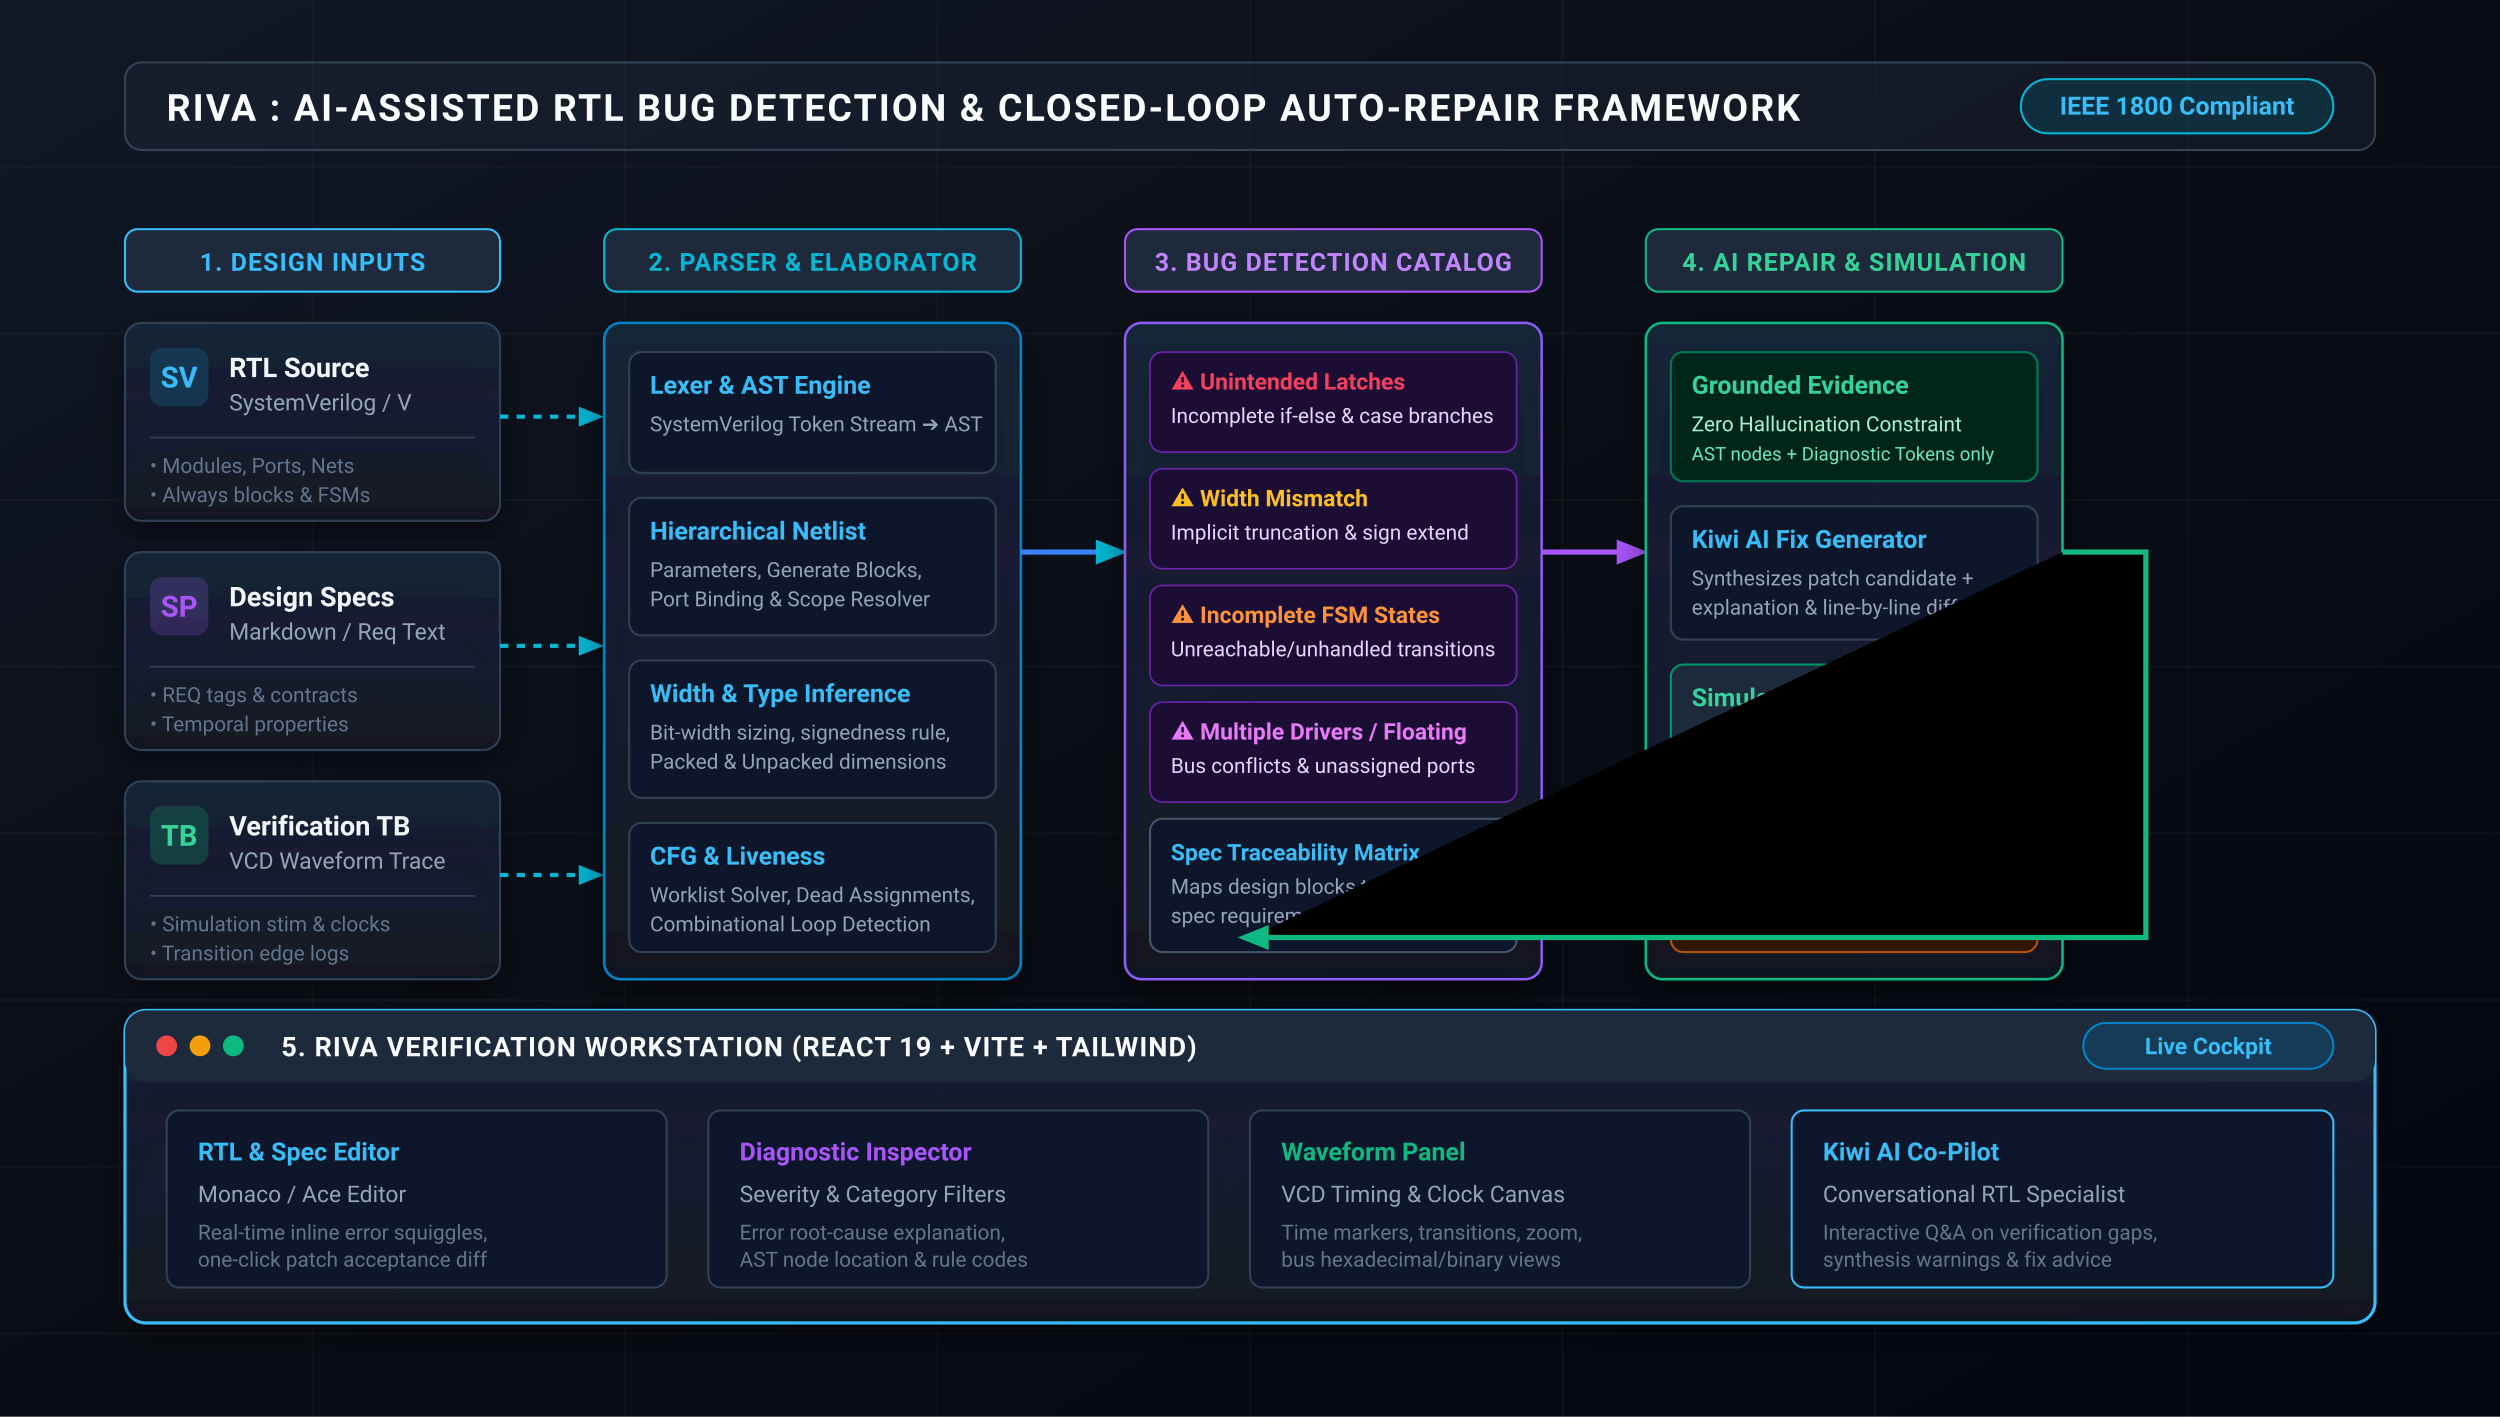
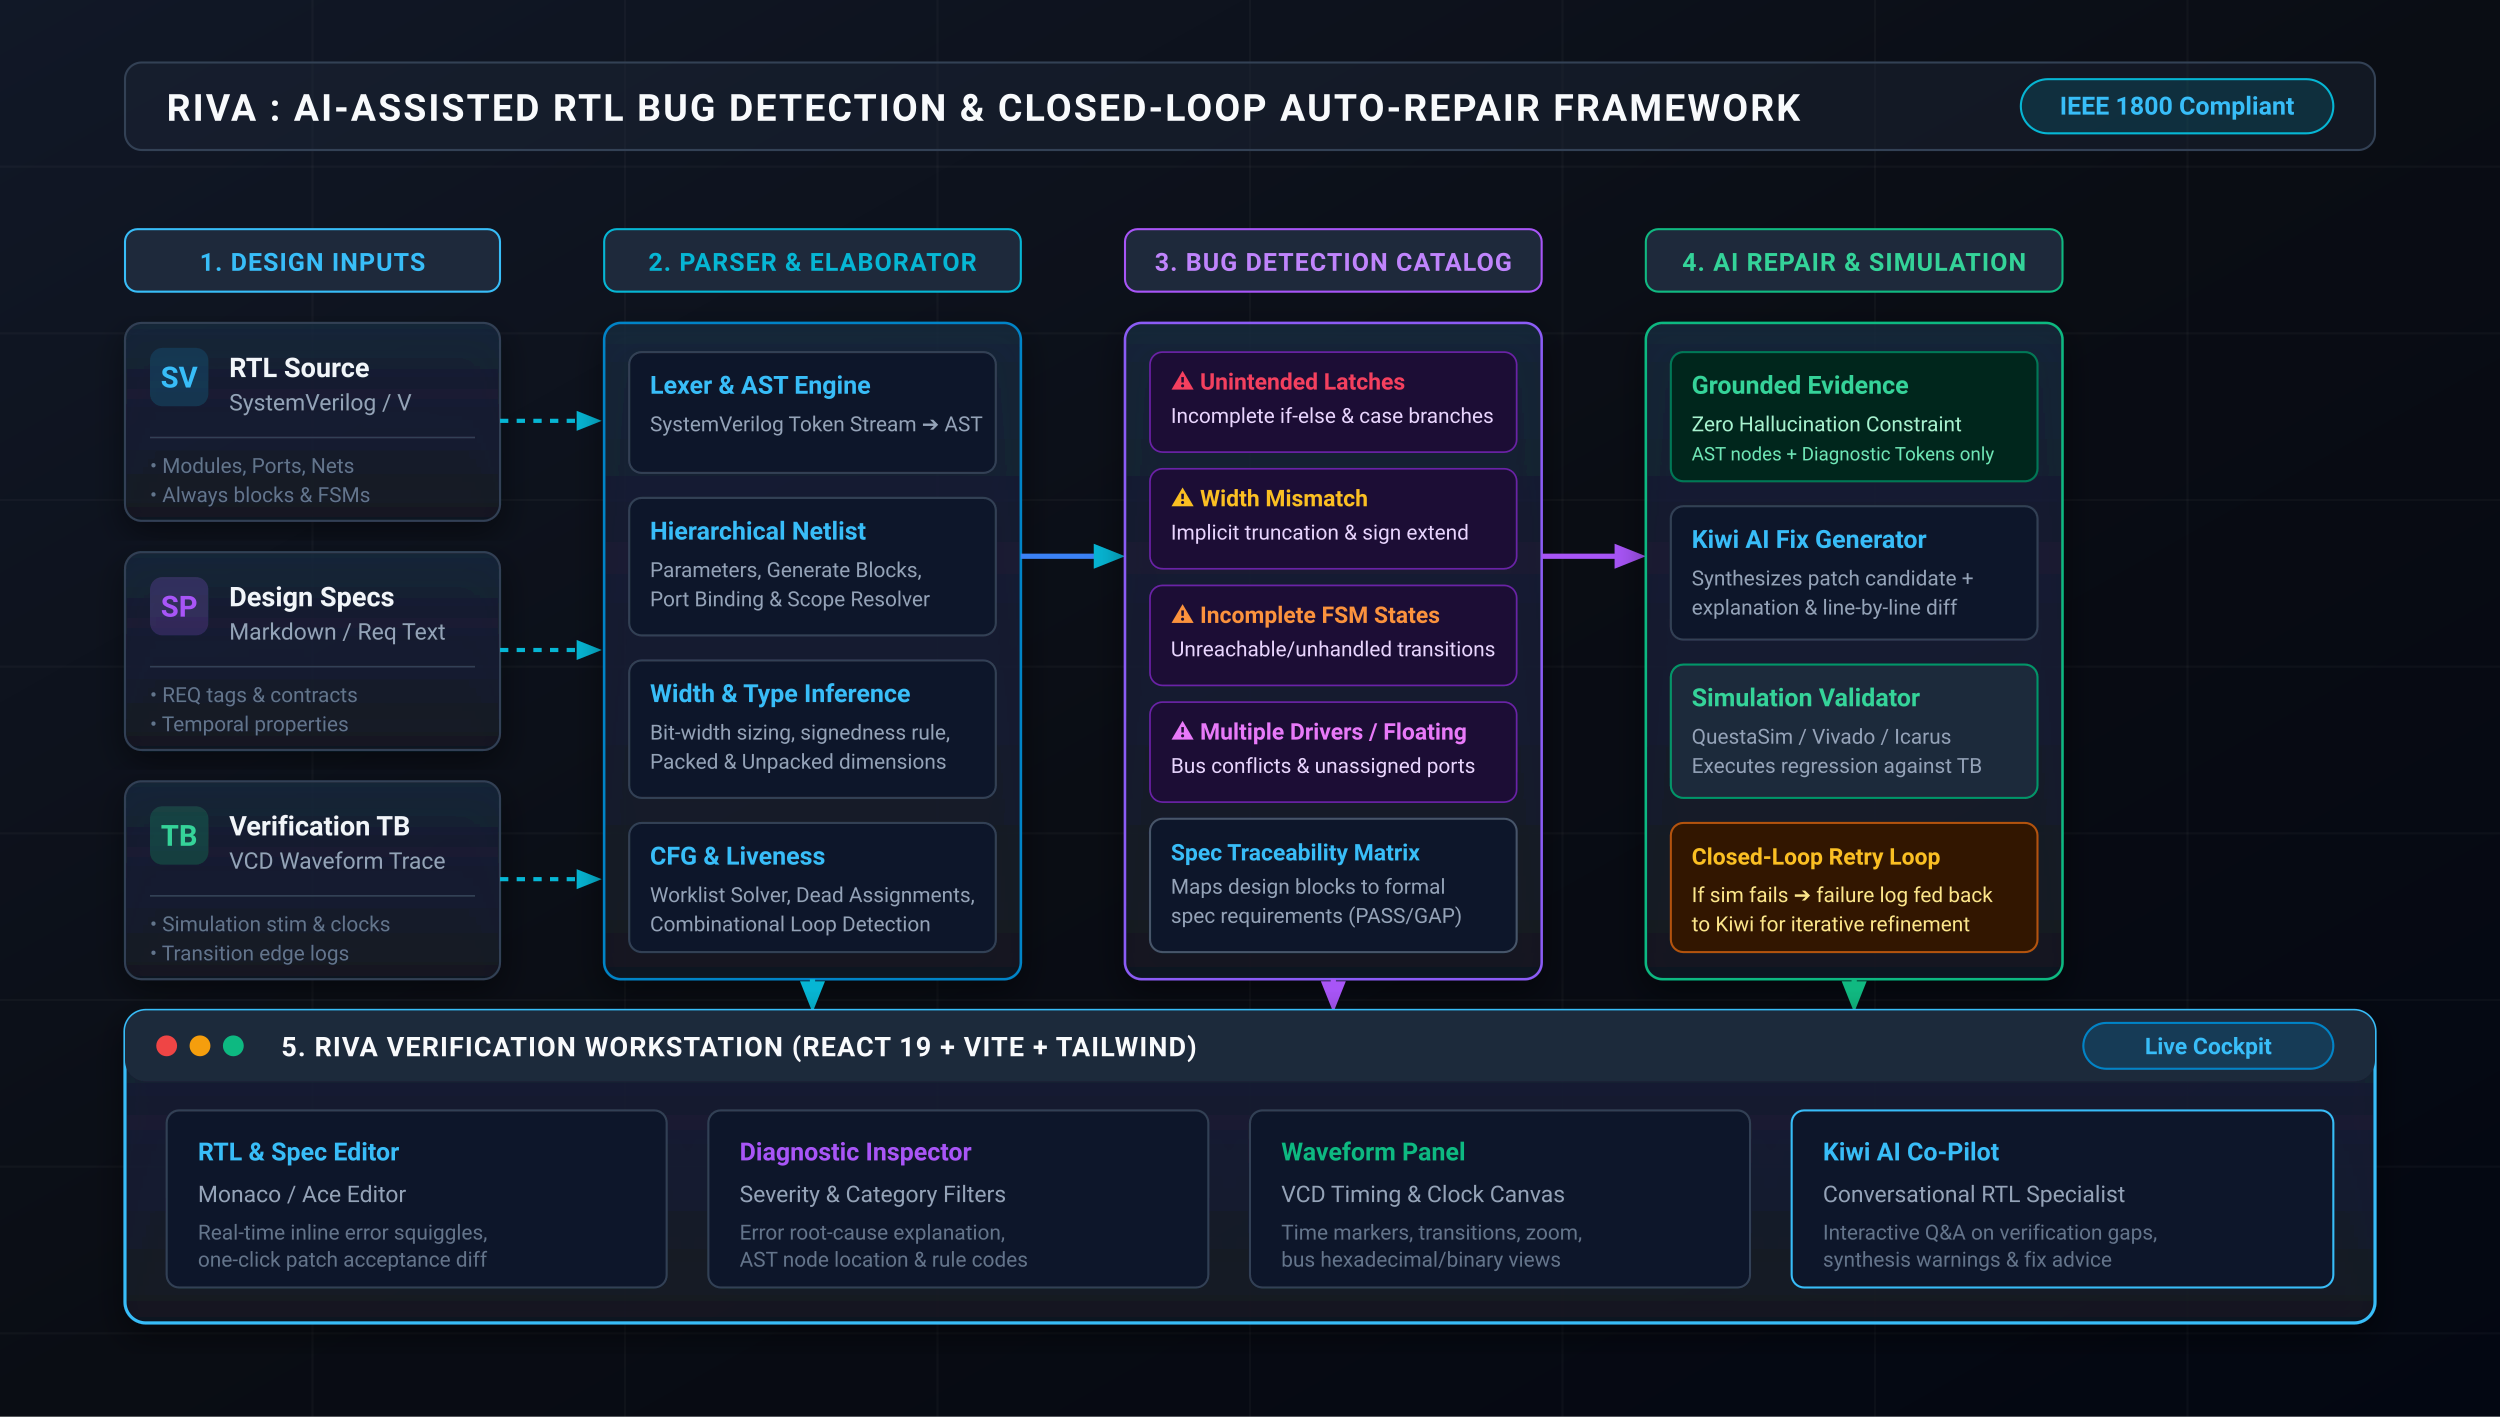
<svg xmlns="http://www.w3.org/2000/svg" viewBox="0 0 1200 680" width="100%" height="100%" style="background:#0a0d14; border-radius:12px; font-family:-apple-system, BlinkMacSystemFont, 'Segoe UI', Roboto, Helvetica, Arial, sans-serif;">
  <defs>
    <linearGradient id="bgGlow" x1="0%" y1="0%" x2="100%" y2="100%">
      <stop offset="0%" stop-color="#111827" />
      <stop offset="50%" stop-color="#0a0d14" />
      <stop offset="100%" stop-color="#030712" />
    </linearGradient>
    <linearGradient id="accentCyan" x1="0%" y1="0%" x2="100%" y2="100%">
      <stop offset="0%" stop-color="#06b6d4" />
      <stop offset="100%" stop-color="#3b82f6" />
    </linearGradient>
    <linearGradient id="accentPurple" x1="0%" y1="0%" x2="100%" y2="100%">
      <stop offset="0%" stop-color="#8b5cf6" />
      <stop offset="100%" stop-color="#ec4899" />
    </linearGradient>
    <linearGradient id="accentEmerald" x1="0%" y1="0%" x2="100%" y2="100%">
      <stop offset="0%" stop-color="#10b981" />
      <stop offset="100%" stop-color="#06b6d4" />
    </linearGradient>
    <linearGradient id="accentAmber" x1="0%" y1="0%" x2="100%" y2="100%">
      <stop offset="0%" stop-color="#f59e0b" />
      <stop offset="100%" stop-color="#ef4444" />
    </linearGradient>
    <linearGradient id="cardGrad" x1="0%" y1="0%" x2="0%" y2="100%">
      <stop offset="0%" stop-color="#1f293d" stop-opacity="0.8" />
      <stop offset="100%" stop-color="#111827" stop-opacity="0.9" />
    </linearGradient>
    <filter id="shadow" x="-10%" y="-10%" width="120%" height="120%">
      <feDropShadow dx="0" dy="6" stdDeviation="8" flood-color="#000000" flood-opacity="0.5" />
-     </filter>
-     <filter id="glowCyan" x="-20%" y="-20%" width="140%" height="140%">
-       <feGaussianBlur stdDeviation="4" result="blur" />
-       <feComposite in="SourceGraphic" in2="blur" operator="over" />
    </filter>
    <marker id="arrowCyan" viewBox="0 0 10 10" refX="6" refY="5" markerWidth="6" markerHeight="6" orient="auto-start-reverse">
      <path d="M 0 1 L 10 5 L 0 9 z" fill="#06b6d4" />
    </marker>
    <marker id="arrowPurple" viewBox="0 0 10 10" refX="6" refY="5" markerWidth="6" markerHeight="6" orient="auto-start-reverse">
      <path d="M 0 1 L 10 5 L 0 9 z" fill="#a855f7" />
    </marker>
    <marker id="arrowEmerald" viewBox="0 0 10 10" refX="6" refY="5" markerWidth="6" markerHeight="6" orient="auto-start-reverse">
      <path d="M 0 1 L 10 5 L 0 9 z" fill="#10b981" />
-     </marker>
-     <marker id="arrowAmber" viewBox="0 0 10 10" refX="6" refY="5" markerWidth="6" markerHeight="6" orient="auto-start-reverse">
-       <path d="M 0 1 L 10 5 L 0 9 z" fill="#f59e0b" />
    </marker>
  </defs>
  <rect width="1200" height="680" fill="url(#bgGlow)" />
  <g stroke="#ffffff" stroke-opacity="0.03" stroke-width="1">
    <line x1="0" y1="80" x2="1200" y2="80" />
    <line x1="0" y1="160" x2="1200" y2="160" />
    <line x1="0" y1="240" x2="1200" y2="240" />
    <line x1="0" y1="320" x2="1200" y2="320" />
    <line x1="0" y1="400" x2="1200" y2="400" />
    <line x1="0" y1="480" x2="1200" y2="480" />
    <line x1="0" y1="560" x2="1200" y2="560" />
    <line x1="0" y1="640" x2="1200" y2="640" />
    <line x1="150" y1="0" x2="150" y2="680" />
    <line x1="300" y1="0" x2="300" y2="680" />
    <line x1="450" y1="0" x2="450" y2="680" />
    <line x1="600" y1="0" x2="600" y2="680" />
    <line x1="750" y1="0" x2="750" y2="680" />
    <line x1="900" y1="0" x2="900" y2="680" />
    <line x1="1050" y1="0" x2="1050" y2="680" />
  </g>
  <g transform="translate(60, 42)">
    <rect x="0" y="-12" width="1080" height="42" rx="8" fill="#1e293b" fill-opacity="0.4" stroke="#334155" stroke-width="1" />
    <text x="20" y="16" fill="#f8fafc" font-size="18" font-weight="700" letter-spacing="1">RIVA : AI-ASSISTED RTL BUG DETECTION &amp; CLOSED-LOOP AUTO-REPAIR FRAMEWORK</text>
    <rect x="910" y="-4" width="150" height="26" rx="13" fill="#06b6d4" fill-opacity="0.15" stroke="#06b6d4" stroke-width="1" />
    <text x="985" y="13" fill="#38bdf8" font-size="12" font-weight="600" text-anchor="middle">IEEE 1800 Compliant</text>
  </g>
  <g transform="translate(60, 110)">
    <rect x="0" y="0" width="180" height="30" rx="6" fill="#1e293b" stroke="#38bdf8" stroke-width="1" />
    <text x="90" y="20" fill="#38bdf8" font-size="12" font-weight="700" text-anchor="middle" letter-spacing="0.5">1. DESIGN INPUTS</text>
    <g transform="translate(0, 45)" filter="url(#shadow)">
      <rect x="0" y="0" width="180" height="95" rx="8" fill="url(#cardGrad)" stroke="#334155" stroke-width="1" />
      <rect x="12" y="12" width="28" height="28" rx="6" fill="#0284c7" fill-opacity="0.2" />
      <text x="26" y="31" fill="#38bdf8" font-size="14" font-weight="bold" text-anchor="middle">SV</text>
      <text x="50" y="26" fill="#f1f5f9" font-size="13" font-weight="600">RTL Source</text>
      <text x="50" y="42" fill="#94a3b8" font-size="11">SystemVerilog / V</text>
-       <path d="M 12 55 L 168 55" stroke="#334155" stroke-width="0.8" />
+       <line x1="12" y1="55" x2="168" y2="55" stroke="#334155" stroke-width="0.8" />
      <text x="12" y="72" fill="#64748b" font-size="10">• Modules, Ports, Nets</text>
      <text x="12" y="86" fill="#64748b" font-size="10">• Always blocks &amp; FSMs</text>
    </g>
    <g transform="translate(0, 155)" filter="url(#shadow)">
      <rect x="0" y="0" width="180" height="95" rx="8" fill="url(#cardGrad)" stroke="#334155" stroke-width="1" />
      <rect x="12" y="12" width="28" height="28" rx="6" fill="#8b5cf6" fill-opacity="0.2" />
      <text x="26" y="31" fill="#a855f7" font-size="14" font-weight="bold" text-anchor="middle">SP</text>
      <text x="50" y="26" fill="#f1f5f9" font-size="13" font-weight="600">Design Specs</text>
      <text x="50" y="42" fill="#94a3b8" font-size="11">Markdown / Req Text</text>
-       <path d="M 12 55 L 168 55" stroke="#334155" stroke-width="0.8" />
+       <line x1="12" y1="55" x2="168" y2="55" stroke="#334155" stroke-width="0.8" />
      <text x="12" y="72" fill="#64748b" font-size="10">• REQ tags &amp; contracts</text>
      <text x="12" y="86" fill="#64748b" font-size="10">• Temporal properties</text>
    </g>
    <g transform="translate(0, 265)" filter="url(#shadow)">
      <rect x="0" y="0" width="180" height="95" rx="8" fill="url(#cardGrad)" stroke="#334155" stroke-width="1" />
      <rect x="12" y="12" width="28" height="28" rx="6" fill="#10b981" fill-opacity="0.2" />
      <text x="26" y="31" fill="#34d399" font-size="14" font-weight="bold" text-anchor="middle">TB</text>
      <text x="50" y="26" fill="#f1f5f9" font-size="13" font-weight="600">Verification TB</text>
      <text x="50" y="42" fill="#94a3b8" font-size="11">VCD Waveform Trace</text>
-       <path d="M 12 55 L 168 55" stroke="#334155" stroke-width="0.8" />
+       <line x1="12" y1="55" x2="168" y2="55" stroke="#334155" stroke-width="0.8" />
      <text x="12" y="72" fill="#64748b" font-size="10">• Simulation stim &amp; clocks</text>
      <text x="12" y="86" fill="#64748b" font-size="10">• Transition edge logs</text>
    </g>
  </g>
-   <path d="M 240 200 L 285 200" stroke="#06b6d4" stroke-width="2" stroke-dasharray="4,4" marker-end="url(#arrowCyan)" />
-   <path d="M 240 310 L 285 310" stroke="#06b6d4" stroke-width="2" stroke-dasharray="4,4" marker-end="url(#arrowCyan)" />
-   <path d="M 240 420 L 285 420" stroke="#06b6d4" stroke-width="2" stroke-dasharray="4,4" marker-end="url(#arrowCyan)" />
+   <line x1="240" y1="202" x2="284" y2="202" stroke="#06b6d4" stroke-width="2" stroke-dasharray="4,4" marker-end="url(#arrowCyan)" />
+   <line x1="240" y1="312" x2="284" y2="312" stroke="#06b6d4" stroke-width="2" stroke-dasharray="4,4" marker-end="url(#arrowCyan)" />
+   <line x1="240" y1="422" x2="284" y2="422" stroke="#06b6d4" stroke-width="2" stroke-dasharray="4,4" marker-end="url(#arrowCyan)" />
  <g transform="translate(290, 110)">
    <rect x="0" y="0" width="200" height="30" rx="6" fill="#1e293b" stroke="#06b6d4" stroke-width="1" />
    <text x="100" y="20" fill="#06b6d4" font-size="12" font-weight="700" text-anchor="middle" letter-spacing="0.5">2. PARSER &amp; ELABORATOR</text>
    <g transform="translate(0, 45)" filter="url(#shadow)">
      <rect x="0" y="0" width="200" height="315" rx="8" fill="url(#cardGrad)" stroke="#0284c7" stroke-width="1.2" />
      <rect x="12" y="14" width="176" height="58" rx="6" fill="#0f172a" stroke="#334155" stroke-width="1" />
      <text x="22" y="34" fill="#38bdf8" font-size="12" font-weight="700">Lexer &amp; AST Engine</text>
      <text x="22" y="52" fill="#94a3b8" font-size="10">SystemVerilog Token Stream ➔ AST</text>
      <rect x="12" y="84" width="176" height="66" rx="6" fill="#0f172a" stroke="#334155" stroke-width="1" />
      <text x="22" y="104" fill="#38bdf8" font-size="12" font-weight="700">Hierarchical Netlist</text>
      <text x="22" y="122" fill="#94a3b8" font-size="10">Parameters, Generate Blocks,</text>
      <text x="22" y="136" fill="#94a3b8" font-size="10">Port Binding &amp; Scope Resolver</text>
      <rect x="12" y="162" width="176" height="66" rx="6" fill="#0f172a" stroke="#334155" stroke-width="1" />
      <text x="22" y="182" fill="#38bdf8" font-size="12" font-weight="700">Width &amp; Type Inference</text>
      <text x="22" y="200" fill="#94a3b8" font-size="10">Bit-width sizing, signedness rule,</text>
      <text x="22" y="214" fill="#94a3b8" font-size="10">Packed &amp; Unpacked dimensions</text>
      <rect x="12" y="240" width="176" height="62" rx="6" fill="#0f172a" stroke="#334155" stroke-width="1" />
      <text x="22" y="260" fill="#38bdf8" font-size="12" font-weight="700">CFG &amp; Liveness</text>
      <text x="22" y="278" fill="#94a3b8" font-size="10">Worklist Solver, Dead Assignments,</text>
      <text x="22" y="292" fill="#94a3b8" font-size="10">Combinational Loop Detection</text>
    </g>
  </g>
-   <path d="M 490 265 L 535 265" stroke="#3b82f6" stroke-width="2.5" marker-end="url(#arrowCyan)" />
+   <line x1="490" y1="267" x2="534" y2="267" stroke="#3b82f6" stroke-width="2.5" marker-end="url(#arrowCyan)" />
  <g transform="translate(540, 110)">
    <rect x="0" y="0" width="200" height="30" rx="6" fill="#1e293b" stroke="#a855f7" stroke-width="1" />
    <text x="100" y="20" fill="#c084fc" font-size="12" font-weight="700" text-anchor="middle" letter-spacing="0.5">3. BUG DETECTION CATALOG</text>
    <g transform="translate(0, 45)" filter="url(#shadow)">
      <rect x="0" y="0" width="200" height="315" rx="8" fill="url(#cardGrad)" stroke="#8b5cf6" stroke-width="1.2" />
      <rect x="12" y="14" width="176" height="48" rx="6" fill="#1e1035" stroke="#6b21a8" stroke-width="0.8" />
      <text x="22" y="32" fill="#f43f5e" font-size="11" font-weight="700">⚠ Unintended Latches</text>
      <text x="22" y="48" fill="#e9d5ff" font-size="10">Incomplete if-else &amp; case branches</text>
      <rect x="12" y="70" width="176" height="48" rx="6" fill="#1e1035" stroke="#6b21a8" stroke-width="0.8" />
      <text x="22" y="88" fill="#fbbf24" font-size="11" font-weight="700">⚠ Width Mismatch</text>
      <text x="22" y="104" fill="#e9d5ff" font-size="10">Implicit truncation &amp; sign extend</text>
      <rect x="12" y="126" width="176" height="48" rx="6" fill="#1e1035" stroke="#6b21a8" stroke-width="0.8" />
      <text x="22" y="144" fill="#fb923c" font-size="11" font-weight="700">⚠ Incomplete FSM States</text>
      <text x="22" y="160" fill="#e9d5ff" font-size="10">Unreachable/unhandled transitions</text>
      <rect x="12" y="182" width="176" height="48" rx="6" fill="#1e1035" stroke="#6b21a8" stroke-width="0.8" />
      <text x="22" y="200" fill="#e879f9" font-size="11" font-weight="700">⚠ Multiple Drivers / Floating</text>
      <text x="22" y="216" fill="#e9d5ff" font-size="10">Bus conflicts &amp; unassigned ports</text>
      <rect x="12" y="238" width="176" height="64" rx="6" fill="#0f172a" stroke="#475569" stroke-width="1" />
      <text x="22" y="258" fill="#38bdf8" font-size="11" font-weight="700">Spec Traceability Matrix</text>
      <text x="22" y="274" fill="#94a3b8" font-size="10">Maps design blocks to formal</text>
      <text x="22" y="288" fill="#94a3b8" font-size="10">spec requirements (PASS/GAP)</text>
    </g>
  </g>
-   <path d="M 740 265 L 785 265" stroke="#a855f7" stroke-width="2.5" marker-end="url(#arrowPurple)" />
+   <line x1="740" y1="267" x2="784" y2="267" stroke="#a855f7" stroke-width="2.5" marker-end="url(#arrowPurple)" />
  <g transform="translate(790, 110)">
    <rect x="0" y="0" width="200" height="30" rx="6" fill="#1e293b" stroke="#10b981" stroke-width="1" />
    <text x="100" y="20" fill="#34d399" font-size="12" font-weight="700" text-anchor="middle" letter-spacing="0.5">4. AI REPAIR &amp; SIMULATION</text>
    <g transform="translate(0, 45)" filter="url(#shadow)">
      <rect x="0" y="0" width="200" height="315" rx="8" fill="url(#cardGrad)" stroke="#10b981" stroke-width="1.2" />
      <rect x="12" y="14" width="176" height="62" rx="6" fill="#06281e" stroke="#047857" stroke-width="1" />
      <text x="22" y="34" fill="#34d399" font-size="12" font-weight="700">Grounded Evidence</text>
      <text x="22" y="52" fill="#a7f3d0" font-size="10">Zero Hallucination Constraint</text>
      <text x="22" y="66" fill="#6ee7b7" font-size="9">AST nodes + Diagnostic Tokens only</text>
      <rect x="12" y="88" width="176" height="64" rx="6" fill="#0f172a" stroke="#334155" stroke-width="1" />
      <text x="22" y="108" fill="#38bdf8" font-size="12" font-weight="700">Kiwi AI Fix Generator</text>
      <text x="22" y="126" fill="#94a3b8" font-size="10">Synthesizes patch candidate +</text>
      <text x="22" y="140" fill="#94a3b8" font-size="10">explanation &amp; line-by-line diff</text>
      <rect x="12" y="164" width="176" height="64" rx="6" fill="#1e293b" stroke="#059669" stroke-width="1" />
      <text x="22" y="184" fill="#34d399" font-size="12" font-weight="700">Simulation Validator</text>
      <text x="22" y="202" fill="#94a3b8" font-size="10">QuestaSim / Vivado / Icarus</text>
      <text x="22" y="216" fill="#94a3b8" font-size="10">Executes regression against TB</text>
      <rect x="12" y="240" width="176" height="62" rx="6" fill="#311905" stroke="#b45309" stroke-width="1" />
      <text x="22" y="260" fill="#fbbf24" font-size="11" font-weight="700">Closed-Loop Retry Loop</text>
      <text x="22" y="278" fill="#fde68a" font-size="10">If sim fails ➔ failure log fed back</text>
      <text x="22" y="292" fill="#fde68a" font-size="10">to Kiwi for iterative refinement</text>
    </g>
  </g>
-   <path d="M 990 265 L 1030 265 L 1030 450 L 600 450" stroke="#10b981" stroke-width="2.5" marker-end="url(#arrowEmerald)" />
+   <line x1="390" y1="470" x2="390" y2="480" stroke="#06b6d4" stroke-width="2.5" marker-end="url(#arrowCyan)" />
+   <line x1="640" y1="470" x2="640" y2="480" stroke="#a855f7" stroke-width="2.5" marker-end="url(#arrowPurple)" />
+   <line x1="890" y1="470" x2="890" y2="480" stroke="#10b981" stroke-width="2.5" marker-end="url(#arrowEmerald)" />
  <g transform="translate(60, 485)" filter="url(#shadow)">
    <rect x="0" y="0" width="1080" height="150" rx="10" fill="url(#cardGrad)" stroke="#38bdf8" stroke-width="1.5" />
    <rect x="0" y="0" width="1080" height="34" rx="10" fill="#1e293b" />
    <circle cx="20" cy="17" r="5" fill="#ef4444" />
    <circle cx="36" cy="17" r="5" fill="#f59e0b" />
    <circle cx="52" cy="17" r="5" fill="#10b981" />
    <text x="75" y="22" fill="#f8fafc" font-size="13" font-weight="700" letter-spacing="0.5">5. RIVA VERIFICATION WORKSTATION (REACT 19 + VITE + TAILWIND)</text>
    <rect x="940" y="6" width="120" height="22" rx="11" fill="#0284c7" fill-opacity="0.2" stroke="#0284c7" stroke-width="1" />
    <text x="1000" y="21" fill="#38bdf8" font-size="11" font-weight="600" text-anchor="middle">Live Cockpit</text>
    <g transform="translate(20, 48)">
      <rect x="0" y="0" width="240" height="85" rx="6" fill="#0f172a" stroke="#334155" stroke-width="1" />
      <text x="15" y="24" fill="#38bdf8" font-size="12" font-weight="700">RTL &amp; Spec Editor</text>
      <text x="15" y="44" fill="#94a3b8" font-size="11">Monaco / Ace Editor</text>
      <text x="15" y="62" fill="#64748b" font-size="10">Real-time inline error squiggles,</text>
      <text x="15" y="75" fill="#64748b" font-size="10">one-click patch acceptance diff</text>
    </g>
    <g transform="translate(280, 48)">
      <rect x="0" y="0" width="240" height="85" rx="6" fill="#0f172a" stroke="#334155" stroke-width="1" />
      <text x="15" y="24" fill="#a855f7" font-size="12" font-weight="700">Diagnostic Inspector</text>
      <text x="15" y="44" fill="#94a3b8" font-size="11">Severity &amp; Category Filters</text>
      <text x="15" y="62" fill="#64748b" font-size="10">Error root-cause explanation,</text>
      <text x="15" y="75" fill="#64748b" font-size="10">AST node location &amp; rule codes</text>
    </g>
    <g transform="translate(540, 48)">
      <rect x="0" y="0" width="240" height="85" rx="6" fill="#0f172a" stroke="#334155" stroke-width="1" />
      <text x="15" y="24" fill="#10b981" font-size="12" font-weight="700">Waveform Panel</text>
      <text x="15" y="44" fill="#94a3b8" font-size="11">VCD Timing &amp; Clock Canvas</text>
      <text x="15" y="62" fill="#64748b" font-size="10">Time markers, transitions, zoom,</text>
      <text x="15" y="75" fill="#64748b" font-size="10">bus hexadecimal/binary views</text>
    </g>
    <g transform="translate(800, 48)">
      <rect x="0" y="0" width="260" height="85" rx="6" fill="#0f172a" stroke="#38bdf8" stroke-width="1" />
      <text x="15" y="24" fill="#38bdf8" font-size="12" font-weight="700">Kiwi AI Co-Pilot</text>
      <text x="15" y="44" fill="#94a3b8" font-size="11">Conversational RTL Specialist</text>
      <text x="15" y="62" fill="#64748b" font-size="10">Interactive Q&amp;A on verification gaps,</text>
      <text x="15" y="75" fill="#64748b" font-size="10">synthesis warnings &amp; fix advice</text>
    </g>
  </g>
</svg>
